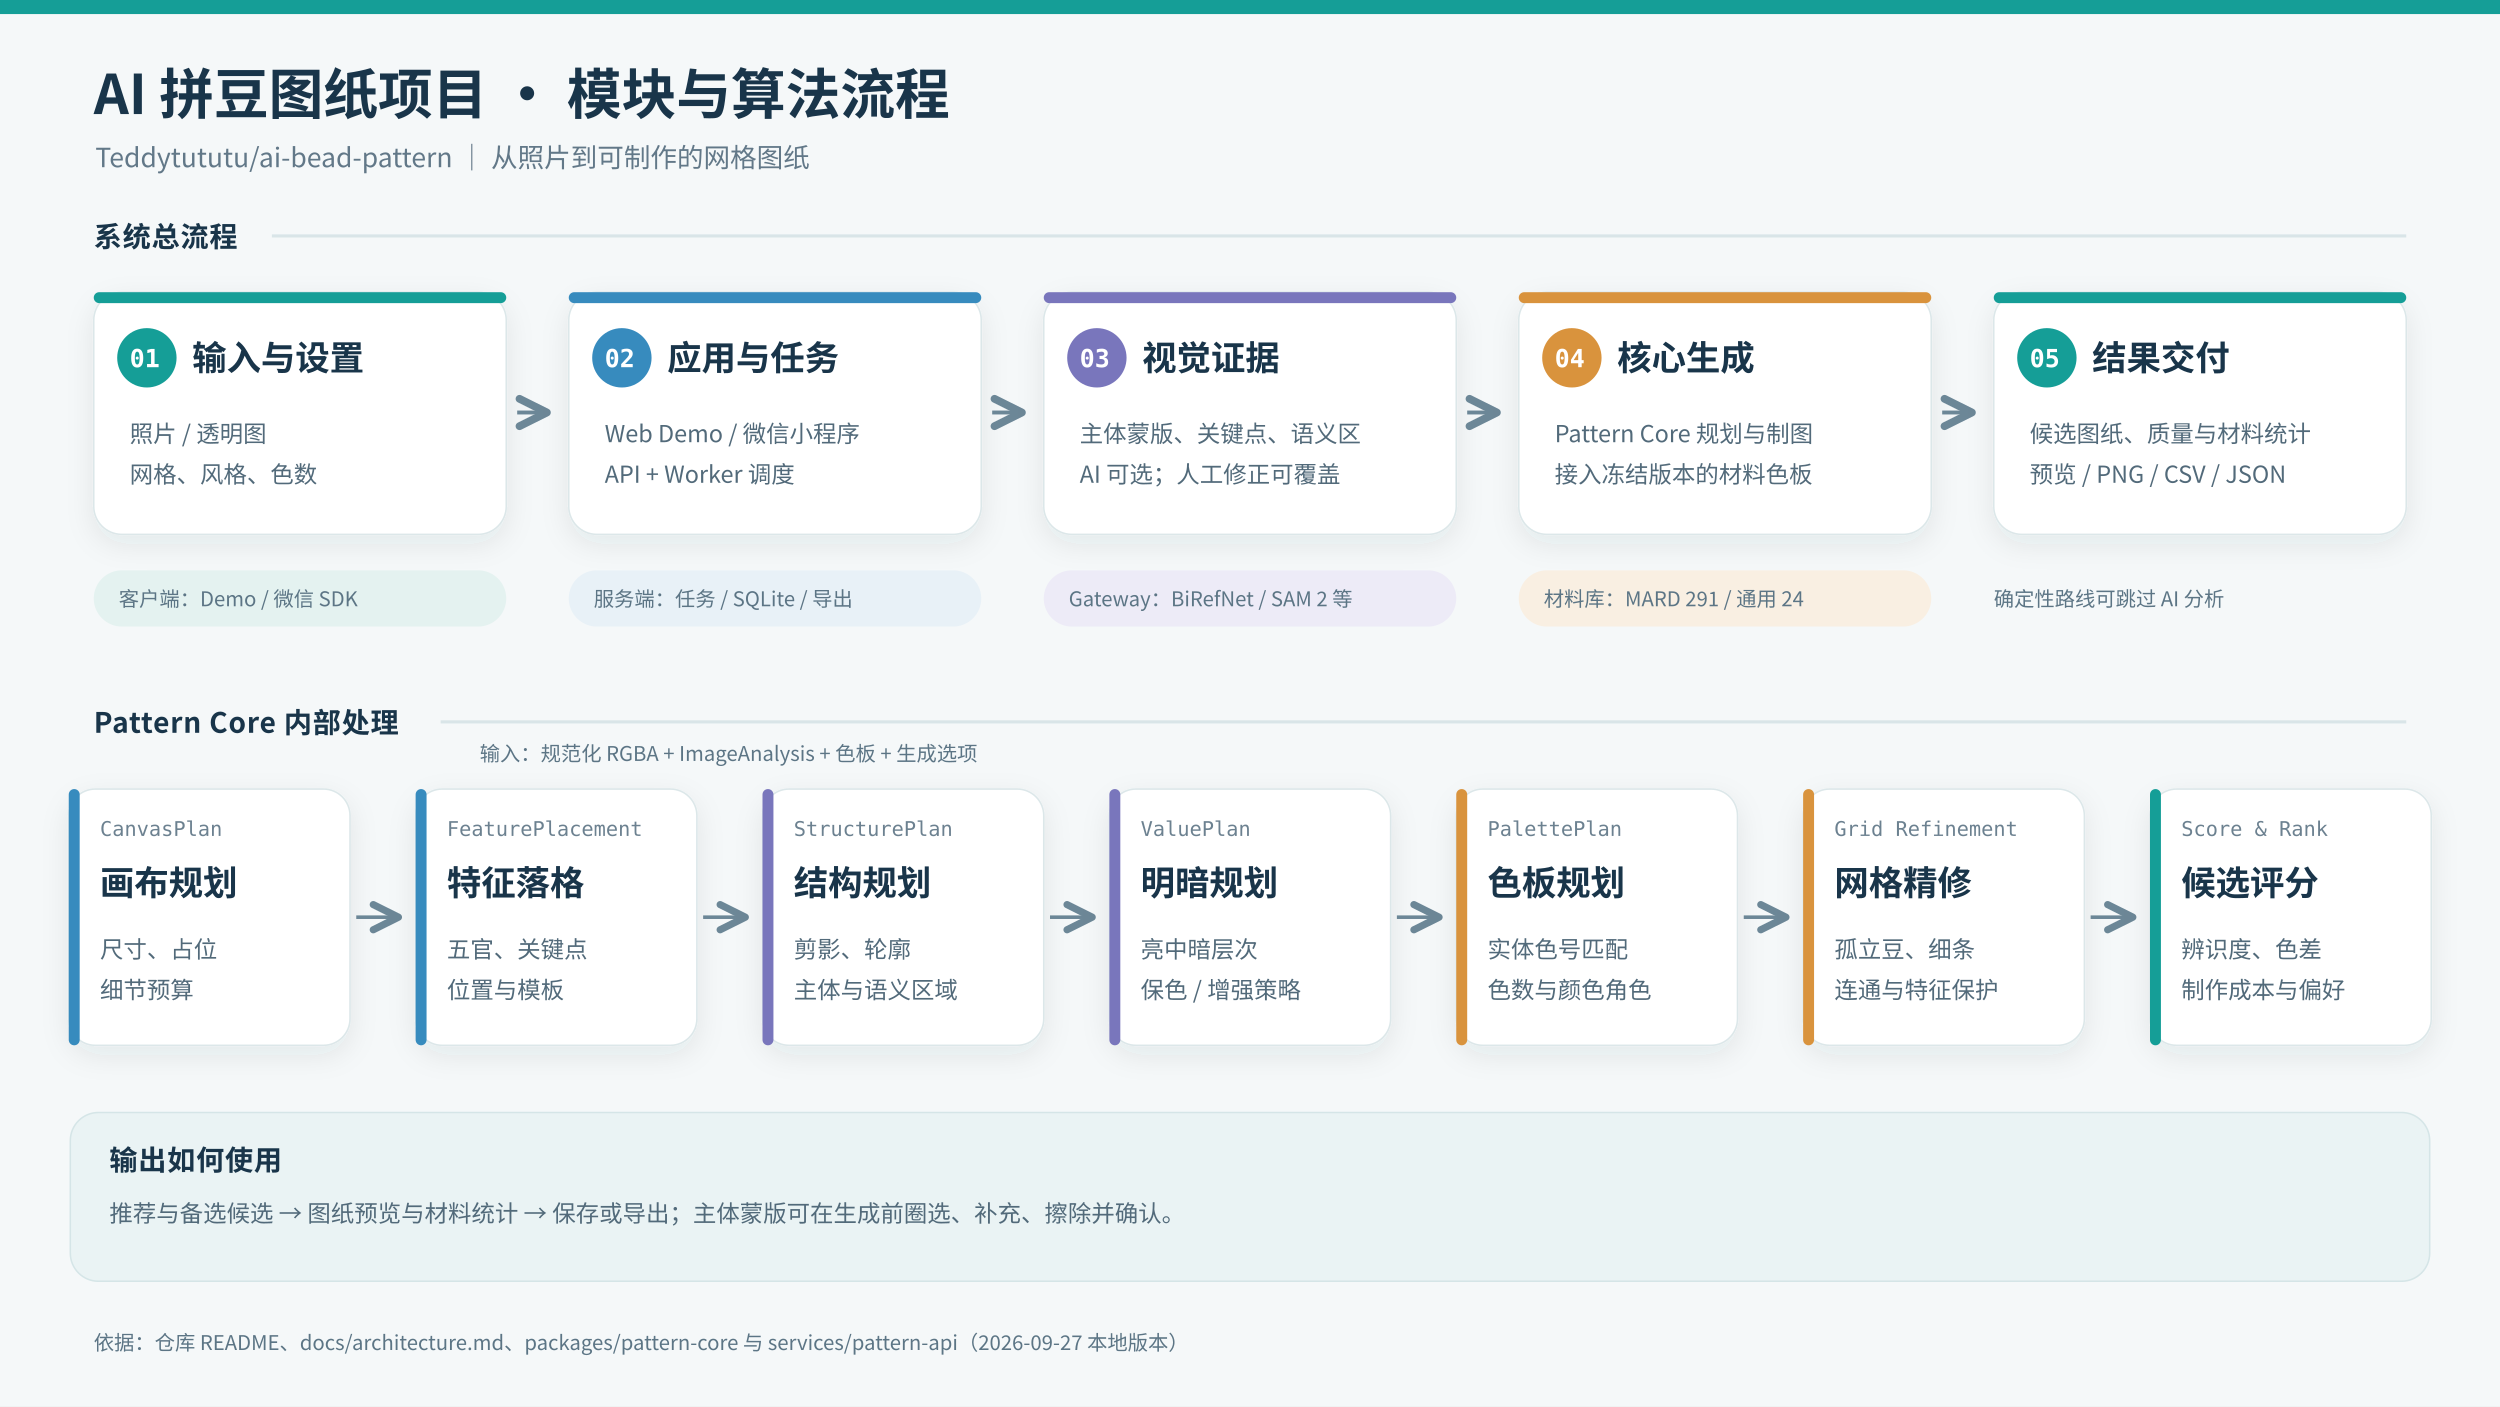
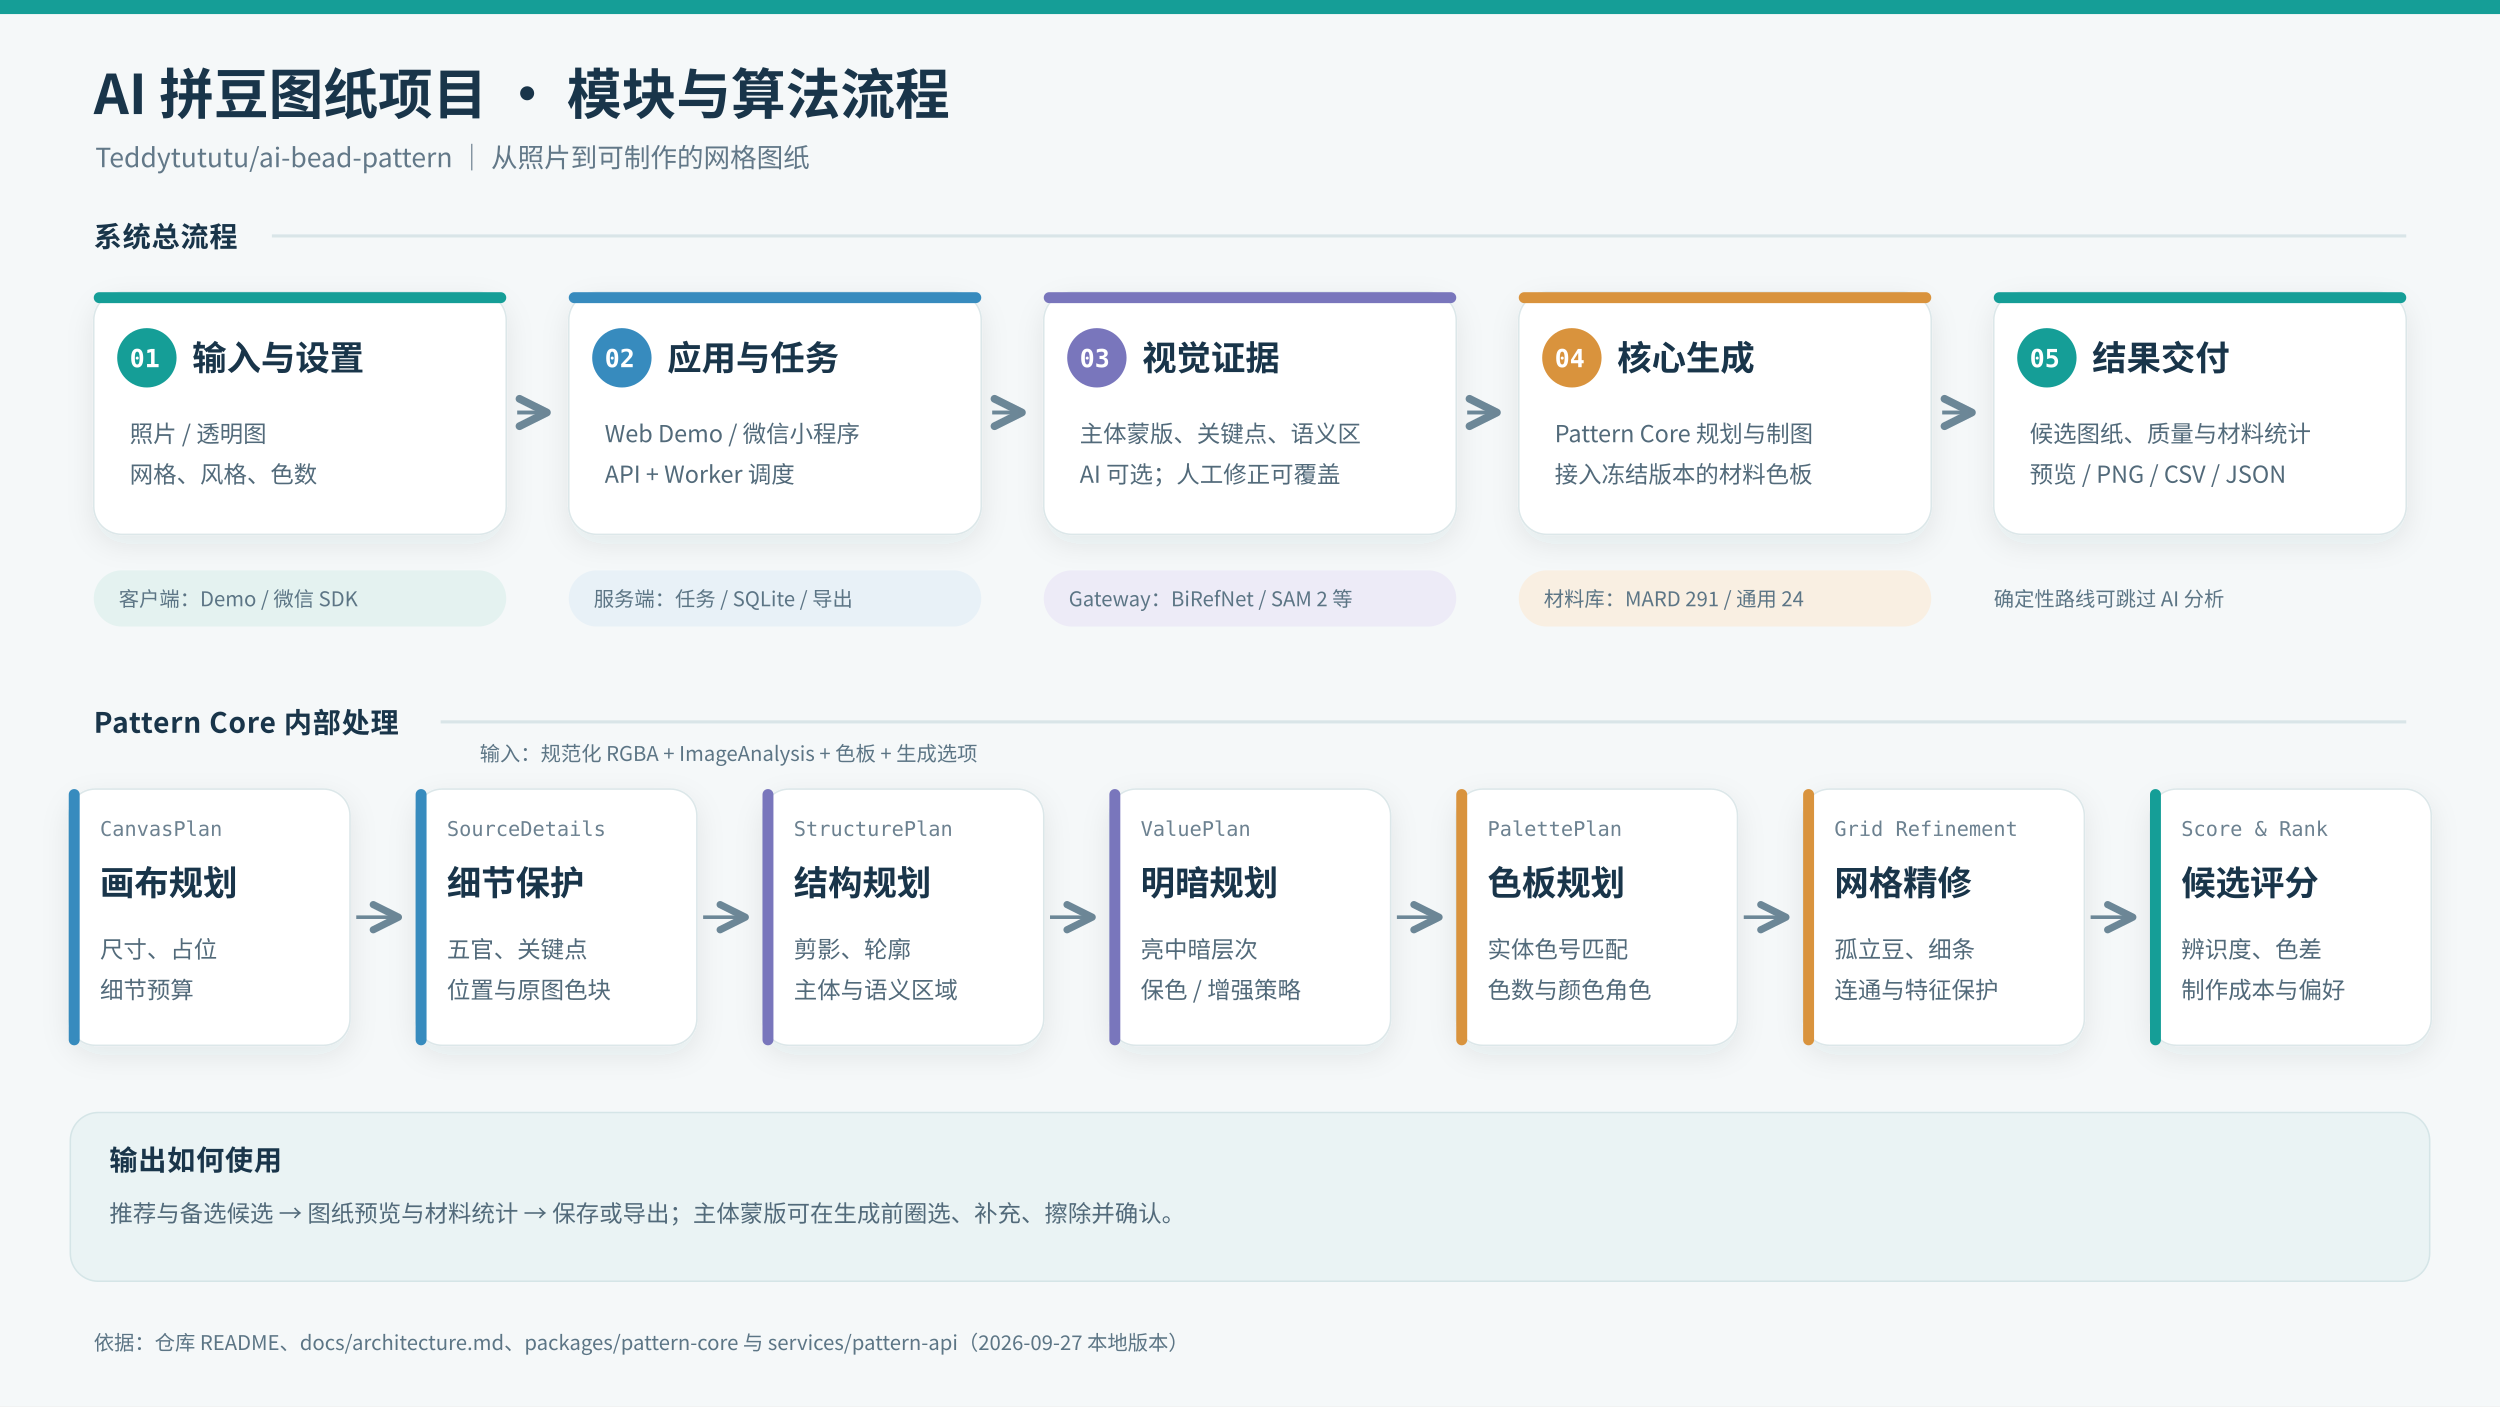
<svg xmlns="http://www.w3.org/2000/svg" width="1600" height="900" viewBox="0 0 1600 900" role="img" aria-labelledby="title desc">
  <defs>
    <style>.t{font-family:"Microsoft YaHei","Noto Sans CJK SC","PingFang SC",sans-serif;fill:#19354A}.heading{font-size:35px;font-weight:700}.sub{font-size:17px;fill:#627888}.section{font-size:18px;font-weight:700;letter-spacing:.5px}.cardTitle{font-size:22px;font-weight:700}.body{font-size:15px;fill:#526A7A}.small{font-size:13px;fill:#5C7585}.code{font-family:Consolas,monospace;font-size:13px;fill:#6C8190}.num{font-family:Consolas,monospace;font-size:16px;font-weight:700;fill:white}</style>
    <filter id="shadow" x="-15%" y="-20%" width="130%" height="150%">
      <feDropShadow dx="0" dy="6" stdDeviation="9" flood-color="#183A4C" flood-opacity=".08" />
    </filter>
    <marker id="arrow" markerWidth="9" markerHeight="9" refX="8" refY="4.5" orient="auto">
      <path d="M1 1 L8 4.5 L1 8" fill="none" stroke="#6C8797" stroke-width="2" stroke-linecap="round" stroke-linejoin="round" />
    </marker>
  </defs>
  <rect width="1600" height="900" fill="#F5F8F9" />
  <rect width="1600" height="9" fill="#159E97" />
  <text class="t heading" x="60" y="73">AI 拼豆图纸项目 · 模块与算法流程</text>
  <text class="t sub" x="61" y="107">Teddytututu/ai-bead-pattern ｜ 从照片到可制作的网格图纸</text>
  <text class="t section" x="60" y="158">系统总流程</text>
  <line x1="174" y1="151" x2="1540" y2="151" stroke="#D9E5E8" stroke-width="2" />
  <g filter="url(#shadow)">
    <rect x="60" y="187" width="264" height="155" rx="18" fill="white" stroke="#DCE7E9" />
  </g>
  <rect x="60" y="187" width="264" height="7" rx="3.5" fill="#159E97" />
  <circle cx="94" cy="229" r="19" fill="#159E97" />
  <text class="num" x="83" y="235">01</text>
  <text class="t cardTitle" x="123" y="237">输入与设置</text>
  <text class="t body" x="83" y="283">照片 / 透明图</text>
  <text class="t body" x="83" y="309">网格、风格、色数</text>
  <path d="M331 264 H350" fill="none" stroke="#6C8797" stroke-width="2.5" marker-end="url(#arrow)" />
  <g filter="url(#shadow)">
    <rect x="364" y="187" width="264" height="155" rx="18" fill="white" stroke="#DCE7E9" />
  </g>
  <rect x="364" y="187" width="264" height="7" rx="3.5" fill="#378BBE" />
  <circle cx="398" cy="229" r="19" fill="#378BBE" />
  <text class="num" x="387" y="235">02</text>
  <text class="t cardTitle" x="427" y="237">应用与任务</text>
  <text class="t body" x="387" y="283">Web Demo / 微信小程序</text>
  <text class="t body" x="387" y="309">API + Worker 调度</text>
  <path d="M635 264 H654" fill="none" stroke="#6C8797" stroke-width="2.5" marker-end="url(#arrow)" />
  <g filter="url(#shadow)">
    <rect x="668" y="187" width="264" height="155" rx="18" fill="white" stroke="#DCE7E9" />
  </g>
  <rect x="668" y="187" width="264" height="7" rx="3.5" fill="#7976BC" />
  <circle cx="702" cy="229" r="19" fill="#7976BC" />
  <text class="num" x="691" y="235">03</text>
  <text class="t cardTitle" x="731" y="237">视觉证据</text>
  <text class="t body" x="691" y="283">主体蒙版、关键点、语义区</text>
  <text class="t body" x="691" y="309">AI 可选；人工修正可覆盖</text>
  <path d="M939 264 H958" fill="none" stroke="#6C8797" stroke-width="2.5" marker-end="url(#arrow)" />
  <g filter="url(#shadow)">
    <rect x="972" y="187" width="264" height="155" rx="18" fill="white" stroke="#DCE7E9" />
  </g>
  <rect x="972" y="187" width="264" height="7" rx="3.5" fill="#D9933D" />
  <circle cx="1006" cy="229" r="19" fill="#D9933D" />
  <text class="num" x="995" y="235">04</text>
  <text class="t cardTitle" x="1035" y="237">核心生成</text>
  <text class="t body" x="995" y="283">Pattern Core 规划与制图</text>
  <text class="t body" x="995" y="309">接入冻结版本的材料色板</text>
  <path d="M1243 264 H1262" fill="none" stroke="#6C8797" stroke-width="2.5" marker-end="url(#arrow)" />
  <g filter="url(#shadow)">
    <rect x="1276" y="187" width="264" height="155" rx="18" fill="white" stroke="#DCE7E9" />
  </g>
  <rect x="1276" y="187" width="264" height="7" rx="3.5" fill="#159E97" />
  <circle cx="1310" cy="229" r="19" fill="#159E97" />
  <text class="num" x="1299" y="235">05</text>
  <text class="t cardTitle" x="1339" y="237">结果交付</text>
  <text class="t body" x="1299" y="283">候选图纸、质量与材料统计</text>
  <text class="t body" x="1299" y="309">预览 / PNG / CSV / JSON</text>
  <rect x="60" y="365" width="264" height="36" rx="18" fill="#E4F2F0" />
  <text class="t small" x="76" y="388">客户端：Demo / 微信 SDK</text>
  <rect x="364" y="365" width="264" height="36" rx="18" fill="#E8F1F7" />
  <text class="t small" x="380" y="388">服务端：任务 / SQLite / 导出</text>
  <rect x="668" y="365" width="264" height="36" rx="18" fill="#EDEBF7" />
  <text class="t small" x="684" y="388">Gateway：BiRefNet / SAM 2 等</text>
  <rect x="972" y="365" width="264" height="36" rx="18" fill="#F9EFE2" />
  <text class="t small" x="988" y="388">材料库：MARD 291 / 通用 24</text>
  <text class="t small" x="1276" y="388">确定性路线可跳过 AI 分析</text>
  <text class="t section" x="60" y="469">Pattern Core 内部处理</text>
  <line x1="282" y1="462" x2="1540" y2="462" stroke="#D9E5E8" stroke-width="2" />
  <g filter="url(#shadow)">
    <rect x="44" y="505" width="180" height="164" rx="17" fill="white" stroke="#DCE7E9" />
  </g>
  <rect x="44" y="505" width="7" height="164" rx="3.5" fill="#378BBE" />
  <text class="code" x="64" y="535">CanvasPlan</text>
  <text class="t cardTitle" x="64" y="573" font-size="20">画布规划</text>
  <text class="t body" x="64" y="613">尺寸、占位</text>
  <text class="t body" x="64" y="639">细节预算</text>
  <path d="M228 587 H255" fill="none" stroke="#6C8797" stroke-width="2.3" marker-end="url(#arrow)" />
  <g filter="url(#shadow)">
    <rect x="266" y="505" width="180" height="164" rx="17" fill="white" stroke="#DCE7E9" />
  </g>
  <rect x="266" y="505" width="7" height="164" rx="3.5" fill="#378BBE" />
-   <text class="code" x="286" y="535">FeaturePlacement</text>
-   <text class="t cardTitle" x="286" y="573" font-size="20">特征落格</text>
+   <text class="code" x="286" y="535">SourceDetails</text>
+   <text class="t cardTitle" x="286" y="573" font-size="20">细节保护</text>
  <text class="t body" x="286" y="613">五官、关键点</text>
-   <text class="t body" x="286" y="639">位置与模板</text>
+   <text class="t body" x="286" y="639">位置与原图色块</text>
  <path d="M450 587 H477" fill="none" stroke="#6C8797" stroke-width="2.3" marker-end="url(#arrow)" />
  <g filter="url(#shadow)">
    <rect x="488" y="505" width="180" height="164" rx="17" fill="white" stroke="#DCE7E9" />
  </g>
  <rect x="488" y="505" width="7" height="164" rx="3.5" fill="#7976BC" />
  <text class="code" x="508" y="535">StructurePlan</text>
  <text class="t cardTitle" x="508" y="573" font-size="20">结构规划</text>
  <text class="t body" x="508" y="613">剪影、轮廓</text>
  <text class="t body" x="508" y="639">主体与语义区域</text>
  <path d="M672 587 H699" fill="none" stroke="#6C8797" stroke-width="2.3" marker-end="url(#arrow)" />
  <g filter="url(#shadow)">
    <rect x="710" y="505" width="180" height="164" rx="17" fill="white" stroke="#DCE7E9" />
  </g>
  <rect x="710" y="505" width="7" height="164" rx="3.5" fill="#7976BC" />
  <text class="code" x="730" y="535">ValuePlan</text>
  <text class="t cardTitle" x="730" y="573" font-size="20">明暗规划</text>
  <text class="t body" x="730" y="613">亮中暗层次</text>
  <text class="t body" x="730" y="639">保色 / 增强策略</text>
  <path d="M894 587 H921" fill="none" stroke="#6C8797" stroke-width="2.3" marker-end="url(#arrow)" />
  <g filter="url(#shadow)">
    <rect x="932" y="505" width="180" height="164" rx="17" fill="white" stroke="#DCE7E9" />
  </g>
  <rect x="932" y="505" width="7" height="164" rx="3.5" fill="#D9933D" />
  <text class="code" x="952" y="535">PalettePlan</text>
  <text class="t cardTitle" x="952" y="573" font-size="20">色板规划</text>
  <text class="t body" x="952" y="613">实体色号匹配</text>
  <text class="t body" x="952" y="639">色数与颜色角色</text>
  <path d="M1116 587 H1143" fill="none" stroke="#6C8797" stroke-width="2.3" marker-end="url(#arrow)" />
  <g filter="url(#shadow)">
    <rect x="1154" y="505" width="180" height="164" rx="17" fill="white" stroke="#DCE7E9" />
  </g>
  <rect x="1154" y="505" width="7" height="164" rx="3.5" fill="#D9933D" />
  <text class="code" x="1174" y="535">Grid Refinement</text>
  <text class="t cardTitle" x="1174" y="573" font-size="20">网格精修</text>
  <text class="t body" x="1174" y="613">孤立豆、细条</text>
  <text class="t body" x="1174" y="639">连通与特征保护</text>
  <path d="M1338 587 H1365" fill="none" stroke="#6C8797" stroke-width="2.3" marker-end="url(#arrow)" />
  <g filter="url(#shadow)">
    <rect x="1376" y="505" width="180" height="164" rx="17" fill="white" stroke="#DCE7E9" />
  </g>
  <rect x="1376" y="505" width="7" height="164" rx="3.5" fill="#159E97" />
  <text class="code" x="1396" y="535">Score &amp; Rank</text>
  <text class="t cardTitle" x="1396" y="573" font-size="20">候选评分</text>
  <text class="t body" x="1396" y="613">辨识度、色差</text>
  <text class="t body" x="1396" y="639">制作成本与偏好</text>
  <text class="t small" x="307" y="487">输入：规范化 RGBA + ImageAnalysis + 色板 + 生成选项</text>
  <rect x="45" y="712" width="1510" height="108" rx="18" fill="#EAF3F4" stroke="#D5E5E7" />
  <text class="t section" x="70" y="749">输出如何使用</text>
  <text class="t body" x="70" y="782">推荐与备选候选 → 图纸预览与材料统计 → 保存或导出；主体蒙版可在生成前圈选、补充、擦除并确认。</text>
  <text class="t small" x="60" y="864">依据：仓库 README、docs/architecture.md、packages/pattern-core 与 services/pattern-api（2026-09-27 本地版本）</text>
</svg>
